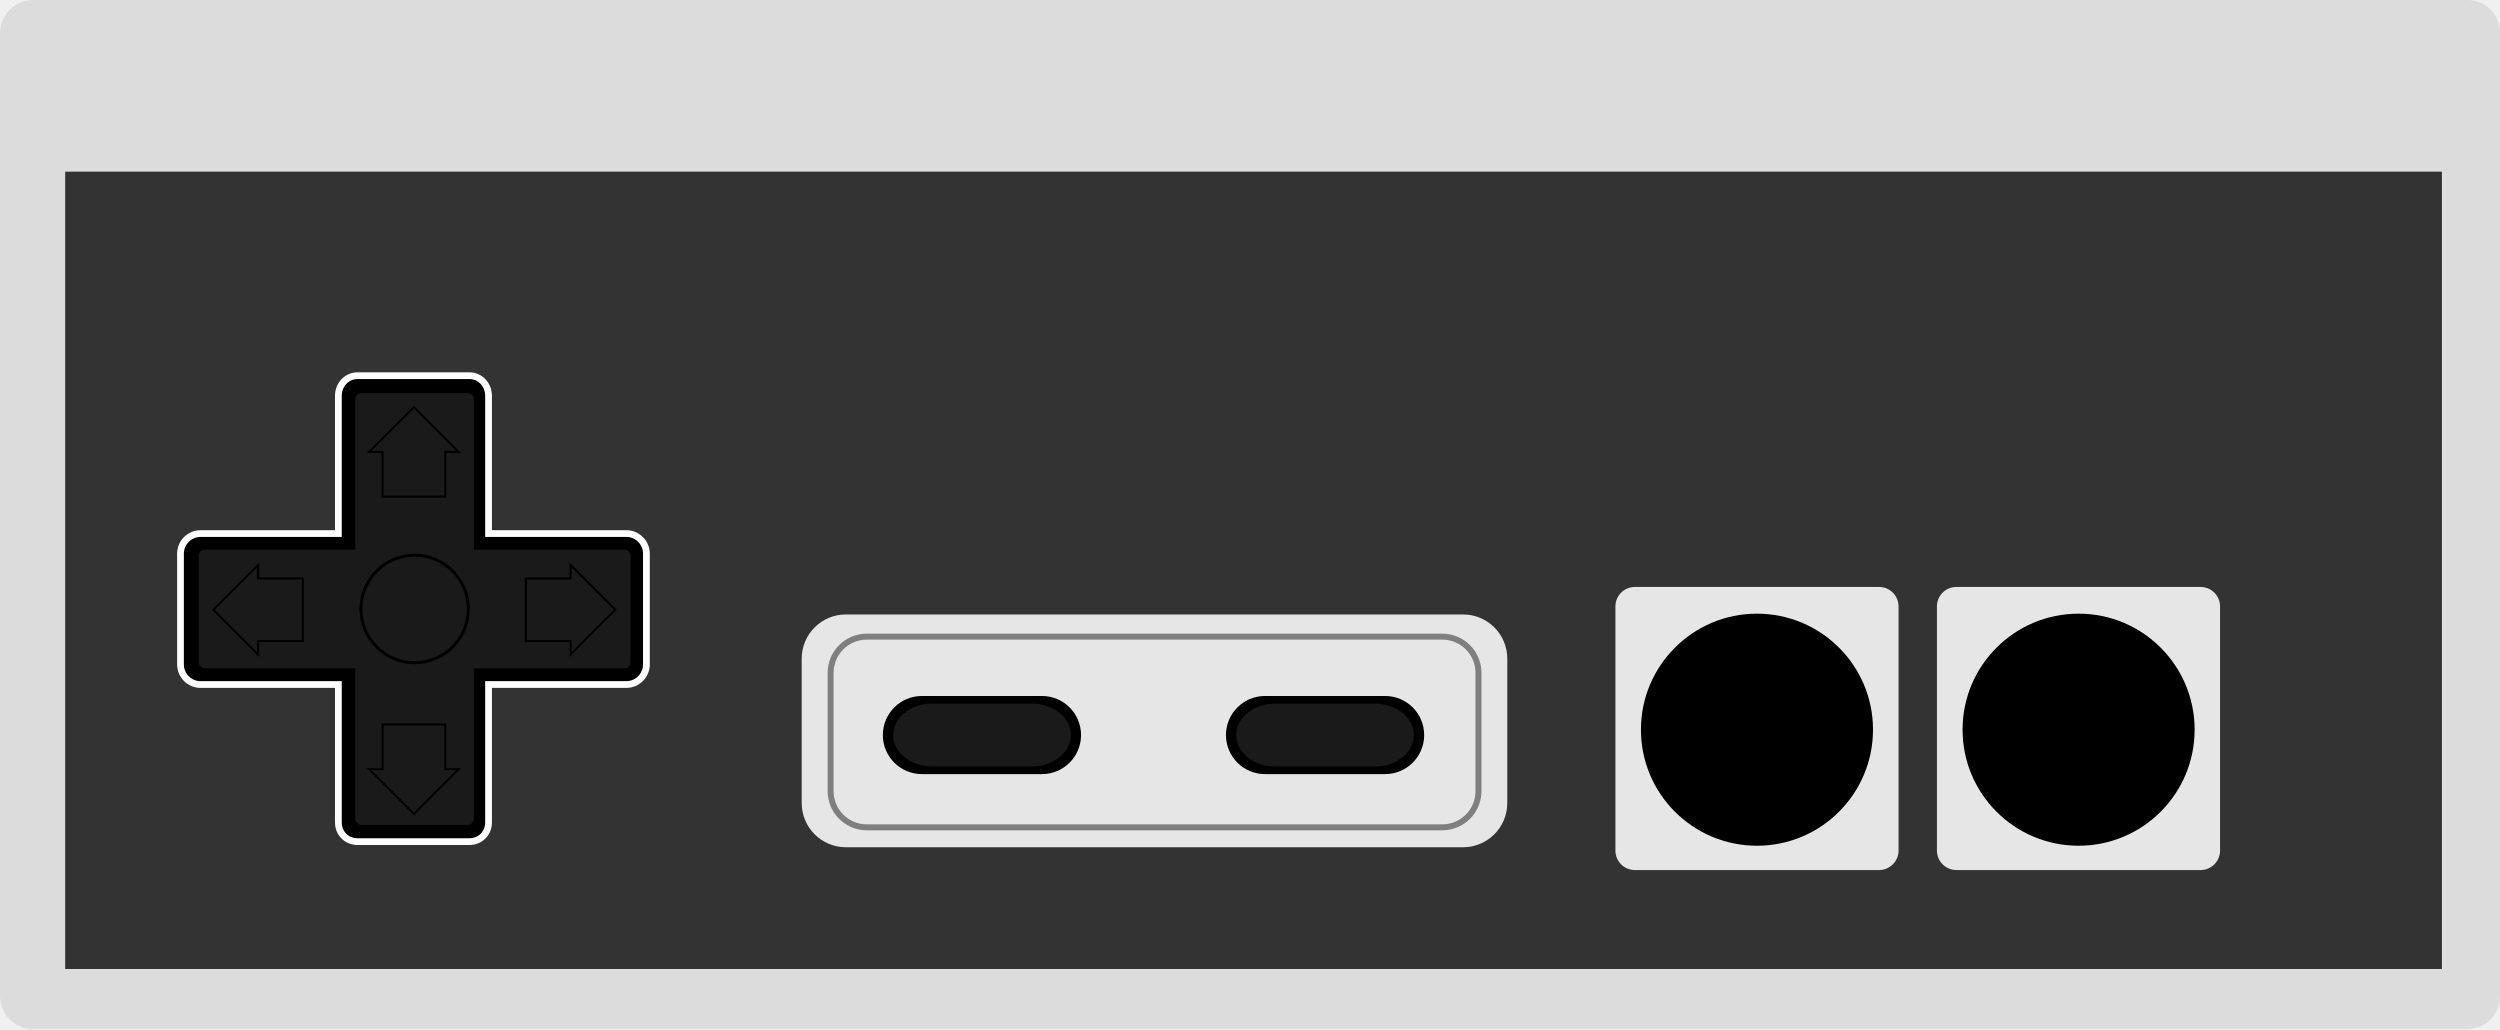
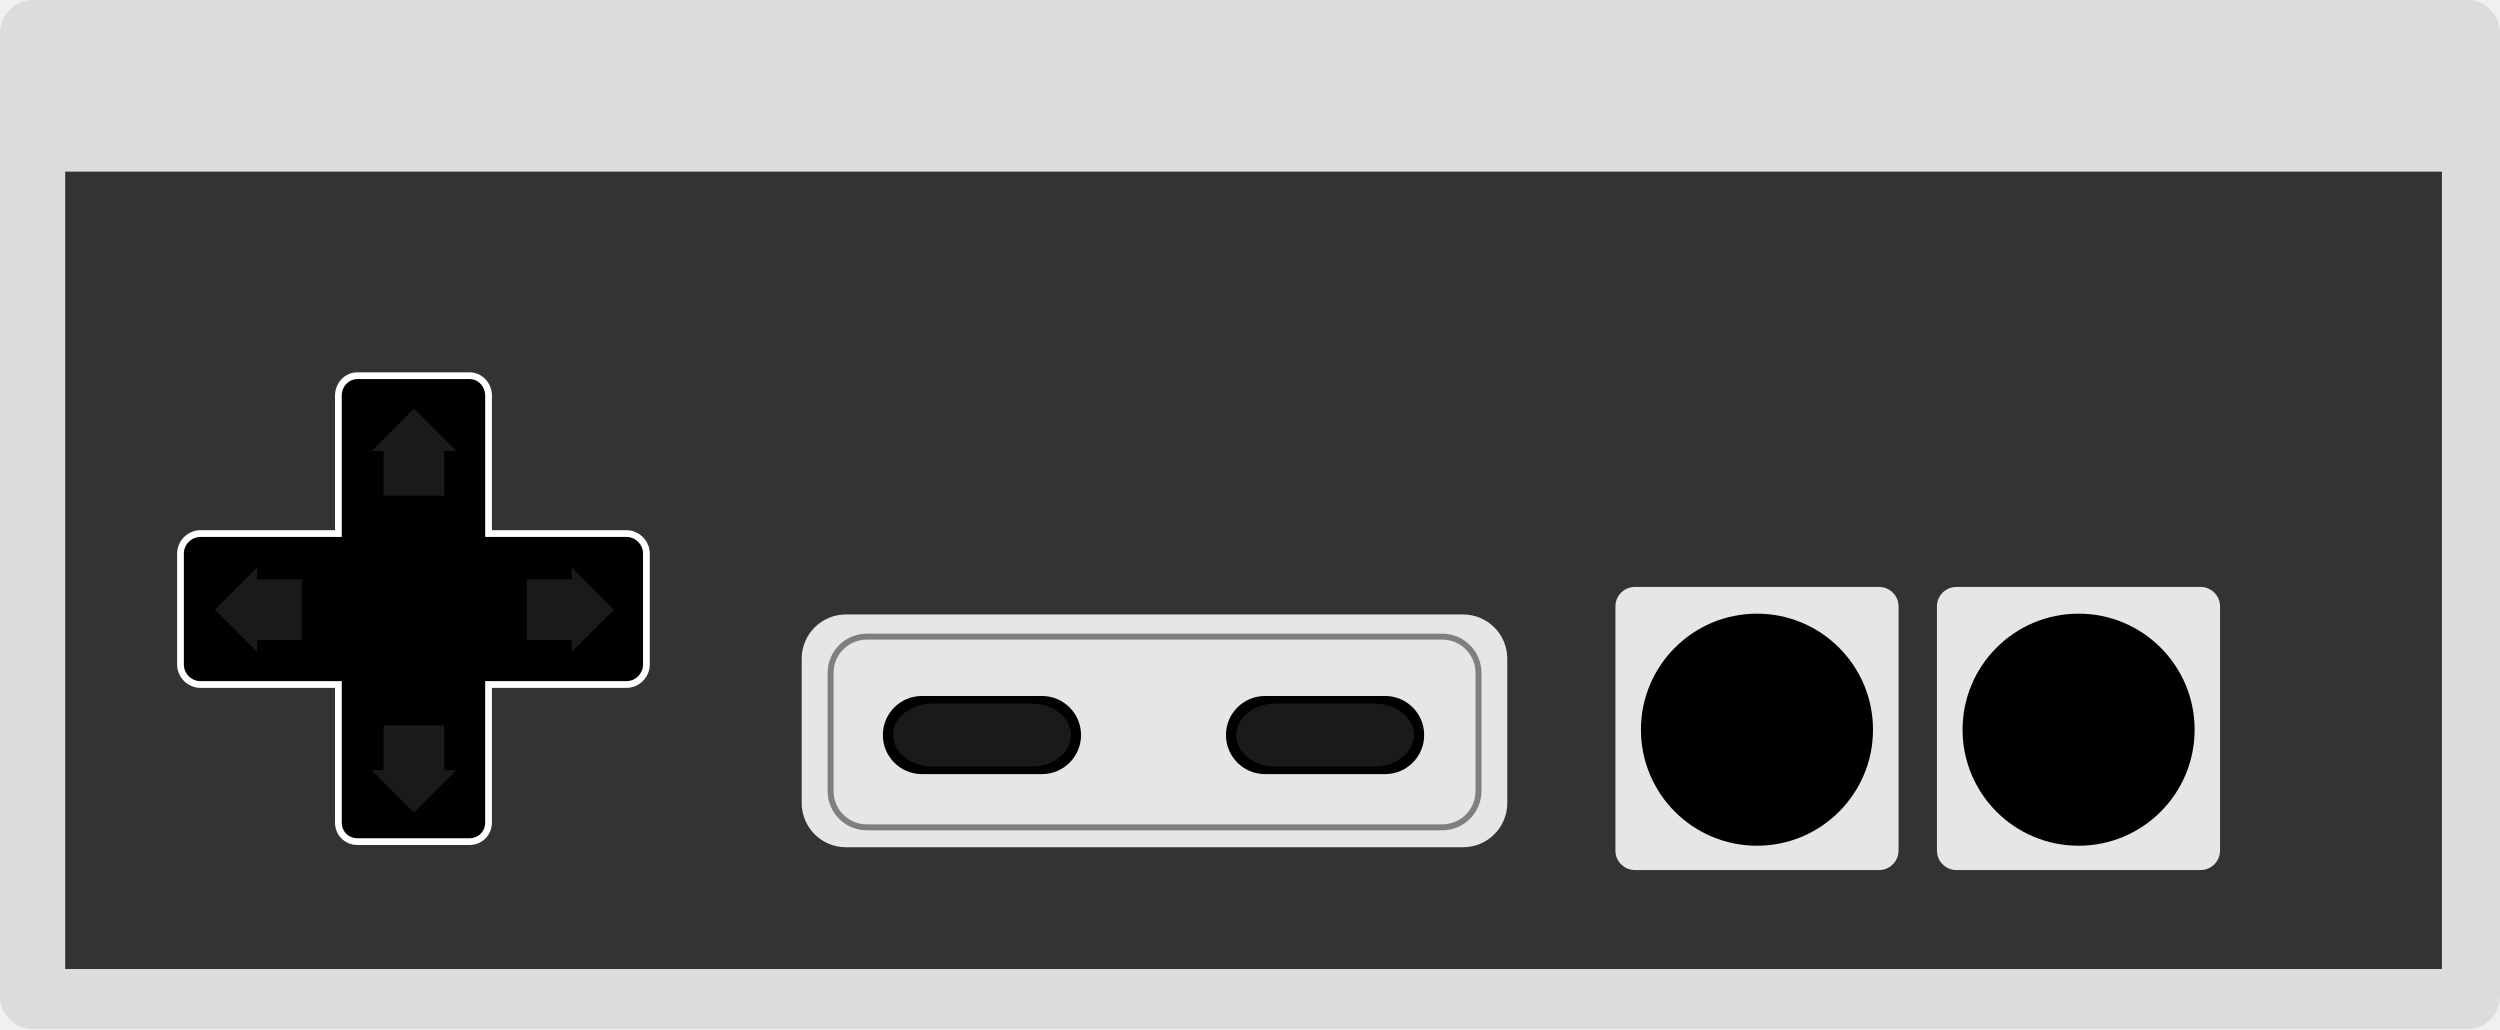
<svg xmlns="http://www.w3.org/2000/svg" width="425pt" height="174.945pt" viewBox="0 0 425 174.945" version="1.1" id="svg35" data-name="NES Controller">
  <defs id="defs39" />
  <g id="layer1" style="display:inline" transform="translate(62.33833,68.9769)">
    <path style="fill:#333333;fill-opacity:1;fill-rule:nonzero;stroke:none" d="M -51.26,-39.844 H 352.791 V 95.773 H -51.26 Z m 0,0" id="path1" />
    <path style="fill:#dcdcdc;fill-opacity:1;fill-rule:nonzero;stroke:none" d="m -56.678,-68.977 c -3.129,0 -5.66,2.531 -5.66,5.66 V 100.308 c 0,3.133 2.531,5.664 5.66,5.66 H 357.138 c 3.133,0 5.523,-2.527 5.523,-5.66 V -63.317 c 0,-3.129 -2.391,-5.66 -5.523,-5.66 z m 5.387,29.133 H 352.865 V 95.75 H -51.291 Z m 0,0" id="path4" />
-     <path style="fill:#000000;fill-opacity:1;fill-rule:nonzero;stroke:#ffffff;stroke-width:1.147;stroke-linecap:round;stroke-linejoin:miter;stroke-miterlimit:4;stroke-opacity:1" d="m -1.541,-5.11 c -1.867,0 -3.273,1.539 -3.273,3.406 V 21.73 H -28.252 c -1.863,0 -3.402,1.539 -3.402,3.406 v 18.852 c 0,1.863 1.539,3.402 3.402,3.402 h 23.437 v 23.437 c 0,1.863 1.406,3.273 3.273,3.273 H 17.443 c 1.863,0 3.273,-1.41 3.273,-3.273 v -23.437 h 23.434 c 1.863,0 3.402,-1.539 3.402,-3.402 V 25.136 c 0,-1.867 -1.539,-3.406 -3.402,-3.406 H 20.716 V -1.704 c 0,-1.867 -1.41,-3.406 -3.273,-3.406 z m 0,0" id="path5" />
-     <path style="fill:#1a1a1a;fill-opacity:1;fill-rule:nonzero;stroke:none" d="m -0.889,-2.157 c -0.59,0 -1.047,0.457 -1.047,1.047 V 24.465 H -27.51 c -0.59,0 -1.047,0.457 -1.047,1.047 v 18.02 c 0,0.59 0.457,1.094 1.047,1.094 h 25.574 v 25.531 c 0,0.59 0.457,1.094 1.047,1.094 H 17.177 c 0.59,0 1.047,-0.504 1.047,-1.094 v -25.531 h 25.578 c 0.59,0 1.047,-0.504 1.047,-1.094 V 25.511 c 0,-0.59 -0.457,-1.047 -1.047,-1.047 H 18.224 V -1.11 c 0,-0.594 -0.457,-1.047 -1.047,-1.047 z m 0,0" id="path6" />
    <path style="fill:#e6e6e6;fill-opacity:1;fill-rule:nonzero;stroke:none" d="m 215.599,30.804 h 41.5 c 1.832,0 3.316,1.484 3.316,3.312 v 41.5 c 0,1.832 -1.484,3.316 -3.316,3.316 h -41.5 c -1.832,0 -3.316,-1.484 -3.316,-3.316 v -41.5 c 0,-1.832 1.484,-3.312 3.316,-3.312 z m 0,0" id="path8" />
    <path style="fill:#000000;fill-opacity:1;fill-rule:nonzero;stroke:none" d="m 256.072,55.07 c 0,10.895 -8.832,19.727 -19.723,19.727 -10.895,0 -19.727,-8.832 -19.727,-19.727 0,-10.891 8.832,-19.723 19.727,-19.723 10.891,0 19.723,8.828 19.723,19.723 z m 0,0" id="path9" />
    <path style="fill:#e6e6e6;fill-opacity:1;fill-rule:nonzero;stroke:none" d="m 270.255,30.804 h 41.5 c 1.832,0 3.316,1.484 3.316,3.312 v 41.5 c 0,1.832 -1.484,3.316 -3.316,3.316 h -41.5 c -1.832,0 -3.316,-1.484 -3.316,-3.316 v -41.5 c 0,-1.832 1.484,-3.312 3.316,-3.312 z m 0,0" id="path10" />
    <path style="fill:#000000;fill-opacity:1;fill-rule:nonzero;stroke:none" d="m 310.748,55.07 c 0,10.895 -8.832,19.727 -19.723,19.727 -10.898,0 -19.727,-8.832 -19.727,-19.727 0,-10.891 8.828,-19.723 19.727,-19.723 10.891,-0.004 19.723,8.828 19.723,19.723 z m 0,0" id="path11" />
    <path style="fill:#e6e6e6;fill-opacity:1;fill-rule:nonzero;stroke:none" d="M 81.462,35.48 H 186.384 c 4.152,0 7.516,3.367 7.516,7.516 v 24.543 c 0,4.152 -3.367,7.516 -7.516,7.516 H 81.462 c -4.148,0 -7.512,-3.363 -7.512,-7.516 v -24.543 c -0.004,-4.148 3.363,-7.516 7.512,-7.516 z m 0,0" id="path13" />
    <path style="fill:#e6e6e6;stroke:#7f7f7f;stroke-width:1.013;stroke-linecap:round;stroke-linejoin:miter;stroke-miterlimit:4;stroke-opacity:1" d="m 85.017,39.253 h 97.832 c 3.398,0 6.156,2.758 6.156,6.156 v 20.105 c 0,3.398 -2.758,6.156 -6.156,6.156 H 85.017 c -3.398,0 -6.152,-2.758 -6.152,-6.156 v -20.105 c 0,-3.398 2.754,-6.156 6.152,-6.156 z m 0,0" id="path14" />
    <path style="fill:#000000;fill-opacity:1;fill-rule:nonzero;stroke:none" d="m 94.388,49.34 h 20.41 c 3.668,0 6.641,2.973 6.641,6.641 0,3.668 -2.973,6.641 -6.641,6.641 H 94.388 c -3.668,0 -6.641,-2.973 -6.641,-6.641 0,-3.668 2.973,-6.641 6.641,-6.641 z m 0,0" id="path15" />
    <path style="fill:#000000;fill-opacity:1;fill-rule:nonzero;stroke:none" d="m 152.716,49.34 h 20.414 c 3.668,0 6.641,2.973 6.641,6.641 0,3.668 -2.973,6.641 -6.641,6.641 h -20.414 c -3.664,0 -6.641,-2.973 -6.641,-6.641 0,-3.668 2.973,-6.641 6.641,-6.641 z m 0,0" id="path16" />
-     <path style="fill:#1a1a1a;stroke:#000000;stroke-width:0.347;stroke-linecap:butt;stroke-linejoin:miter;stroke-miterlimit:4;stroke-opacity:1" d="m -18.459,27.07 -3.805,3.801 -3.801,3.805 3.801,3.805 3.805,3.805 v -2.285 h 7.605 V 29.351 h -7.605 z m 0,0" id="path17" />
-     <path style="fill:#1a1a1a;stroke:#000000;stroke-width:0.347;stroke-linecap:butt;stroke-linejoin:miter;stroke-miterlimit:4;stroke-opacity:1" d="m 34.666,27.07 3.805,3.801 3.805,3.805 -7.609,7.609 v -2.285 H 27.06 V 29.351 h 7.605 z m 0,0" id="path18" />
-     <path style="fill:#1a1a1a;stroke:#000000;stroke-width:0.347;stroke-linecap:butt;stroke-linejoin:miter;stroke-miterlimit:4;stroke-opacity:1" d="M 15.634,7.851 11.83,4.05 8.029,0.246 4.224,4.05 0.419,7.851 H 2.701 v 7.609 H 13.353 v -7.609 z m 0,0" id="path19" />
-     <path style="fill:#1a1a1a;stroke:#000000;stroke-width:0.347;stroke-linecap:butt;stroke-linejoin:miter;stroke-miterlimit:4;stroke-opacity:1" d="m 15.634,61.785 -3.805,3.805 -3.801,3.805 -7.609,-7.609 H 2.701 v -7.605 H 13.353 v 7.605 z m 0,0" id="path20" />
-     <path style="fill:#1a1a1a;stroke:#000000;stroke-width:0.512;stroke-linecap:butt;stroke-linejoin:miter;stroke-miterlimit:4;stroke-opacity:1" d="m 17.279,34.55 c 0.004,5.039 -4.078,9.129 -9.121,9.133 -5.043,0.004 -9.129,-4.082 -9.133,-9.121 0,-0.004 0,-0.012 0,-0.016 -0.004,-5.039 4.078,-9.129 9.121,-9.133 5.039,-0.004 9.129,4.082 9.133,9.121 0,0.004 0,0.012 0,0.016 z m 0,0" id="path21" />
    <path style="fill:#1a1a1a;fill-opacity:1;fill-rule:nonzero;stroke:none" d="m 96.138,50.632 h 16.938 c 3.664,0 6.637,2.395 6.637,5.352 0,2.953 -2.973,5.348 -6.637,5.348 H 96.138 c -3.668,0 -6.641,-2.395 -6.641,-5.348 0,-2.957 2.973,-5.352 6.641,-5.352 z m 0,0" id="path22" />
    <path style="fill:#1a1a1a;fill-opacity:1;fill-rule:nonzero;stroke:none" d="m 154.451,50.632 h 16.938 c 3.668,0 6.641,2.395 6.641,5.352 0,2.953 -2.973,5.348 -6.641,5.348 h -16.938 c -3.664,0 -6.637,-2.395 -6.637,-5.348 0,-2.957 2.969,-5.352 6.637,-5.352 z m 0,0" id="path23" />
+     <path style="display:inline;fill:#000000;fill-opacity:1;fill-rule:nonzero;stroke:#ffffff;stroke-width:1.147;stroke-linecap:round;stroke-linejoin:miter;stroke-miterlimit:4;stroke-opacity:1" d="m 60.797,63.867 c -1.867,0 -3.273,1.539 -3.273,3.406 V 90.707 H 34.086 c -1.863,0 -3.402,1.539 -3.402,3.406 v 18.852 c 0,1.863 1.539,3.402 3.402,3.402 h 23.437 v 23.437 c 0,1.863 1.406,3.273 3.273,3.273 h 18.984 c 1.863,0 3.273,-1.41 3.273,-3.273 v -23.437 h 23.434 c 1.863,0 3.402,-1.539 3.402,-3.402 V 94.113 c 0,-1.867 -1.539,-3.406 -3.402,-3.406 H 83.055 V 67.273 c 0,-1.867 -1.41,-3.406 -3.273,-3.406 z m 0,0" id="path5-3" transform="translate(-62.33833,-68.9769)" />
+     <path style="display:inline;fill:#1a1a1a;stroke:#000000;stroke-width:0.347;stroke-linecap:butt;stroke-linejoin:miter;stroke-miterlimit:4;stroke-opacity:1" d="m 34.666,27.07 3.805,3.801 3.805,3.805 -7.609,7.609 v -2.285 H 27.06 V 29.351 h 7.605 z m 0,0" id="path18-6" />
+     <path style="display:inline;fill:#1a1a1a;stroke:#000000;stroke-width:0.347;stroke-linecap:butt;stroke-linejoin:miter;stroke-miterlimit:4;stroke-opacity:1" d="M 15.634,7.851 11.83,4.05 8.029,0.246 4.224,4.05 0.419,7.851 H 2.701 v 7.609 H 13.353 v -7.609 z m 0,0" id="path19-7" />
+     <path style="display:inline;fill:#1a1a1a;stroke:#000000;stroke-width:0.347;stroke-linecap:butt;stroke-linejoin:miter;stroke-miterlimit:4;stroke-opacity:1" d="m -18.459,27.07 -3.805,3.801 -3.801,3.805 3.801,3.805 3.805,3.805 v -2.285 h 7.605 V 29.351 h -7.605 z m 0,0" id="path17-5" />
+     <path style="display:inline;fill:#1a1a1a;stroke:#000000;stroke-width:0.347;stroke-linecap:butt;stroke-linejoin:miter;stroke-miterlimit:4;stroke-opacity:1" d="m 15.634,61.785 -3.805,3.805 -3.801,3.805 -7.609,-7.609 H 2.701 v -7.605 H 13.353 v 7.605 z m 0,0" id="path20-3" />
  </g>
-   <g id="layer2" style="display:none" data-state="A" transform="translate(62.33833,68.9769)" data-type="button">
+   <g id="layer10" style="display:none">
+     <path style="display:inline;fill:#1a1a1a;fill-opacity:1;fill-rule:nonzero;stroke:none" d="m -0.889,-2.157 c -0.59,0 -1.047,0.457 -1.047,1.047 V 24.465 H -27.51 c -0.59,0 -1.047,0.457 -1.047,1.047 v 18.02 c 0,0.59 0.457,1.094 1.047,1.094 h 25.574 v 25.531 c 0,0.59 0.457,1.094 1.047,1.094 H 17.177 c 0.59,0 1.047,-0.504 1.047,-1.094 v -25.531 h 25.578 c 0.59,0 1.047,-0.504 1.047,-1.094 V 25.511 c 0,-0.59 -0.457,-1.047 -1.047,-1.047 H 18.224 V -1.11 c 0,-0.594 -0.457,-1.047 -1.047,-1.047 z m 0,0" id="path6" transform="translate(62.33833,68.9769)" />
+     <path style="display:inline;fill:#1a1a1a;stroke:#000000;stroke-width:0.512;stroke-linecap:butt;stroke-linejoin:miter;stroke-miterlimit:4;stroke-opacity:1" d="m 17.279,34.55 c 0.004,5.039 -4.078,9.129 -9.121,9.133 -5.043,0.004 -9.129,-4.082 -9.133,-9.121 0,-0.004 0,-0.012 0,-0.016 -0.004,-5.039 4.078,-9.129 9.121,-9.133 5.039,-0.004 9.129,4.082 9.133,9.121 0,0.004 0,0.012 0,0.016 z m 0,0" id="path21" transform="translate(62.33833,68.9769)" />
+   </g>
+   <g id="layer2" style="display:none" data-state="a" transform="translate(62.33833,68.9769)" data-type="button">
    <path style="fill:#ff0000;fill-opacity:1;fill-rule:nonzero;stroke:none" d="m 310.748,55.07 c 0,10.895 -8.832,19.727 -19.723,19.727 -10.898,0 -19.727,-8.832 -19.727,-19.727 0,-10.891 8.828,-19.723 19.727,-19.723 10.891,-0.004 19.723,8.828 19.723,19.723 z m 0,0" id="path11-3" />
  </g>
-   <g id="layer3" style="display:none" data-state="B" transform="translate(62.33833,68.9769)" data-type="button">
+   <g id="layer3" style="display:none" data-state="b" transform="translate(62.33833,68.9769)" data-type="button">
    <path style="display:inline;fill:#ff0000;fill-opacity:1;fill-rule:nonzero;stroke:none" d="m 256.072,55.07 c 0,10.895 -8.832,19.727 -19.723,19.727 -10.895,0 -19.727,-8.832 -19.727,-19.727 0,-10.891 8.832,-19.723 19.727,-19.723 10.891,0 19.723,8.828 19.723,19.723 z m 0,0" id="path9-6" />
  </g>
-   <g id="layer4" style="display:none" data-state="Select" transform="translate(62.33833,68.9769)" data-type="button">
+   <g id="layer4" style="display:none" data-state="select" transform="translate(62.33833,68.9769)" data-type="button">
    <path style="display:inline;fill:#ff0000;fill-opacity:1;fill-rule:nonzero;stroke:none" d="m 96.138,50.632 h 16.938 c 3.664,0 6.637,2.395 6.637,5.352 0,2.953 -2.973,5.348 -6.637,5.348 H 96.138 c -3.668,0 -6.641,-2.395 -6.641,-5.348 0,-2.957 2.973,-5.352 6.641,-5.352 z m 0,0" id="path22-7" />
  </g>
-   <g id="layer5" style="display:none" data-state="Start" transform="translate(62.33833,68.9769)" data-type="button">
+   <g id="layer5" style="display:none" data-state="start" transform="translate(62.33833,68.9769)" data-type="button">
    <path style="display:inline;fill:#ff0000;fill-opacity:1;fill-rule:nonzero;stroke:none" d="m 154.451,50.632 h 16.938 c 3.668,0 6.641,2.395 6.641,5.352 0,2.953 -2.973,5.348 -6.641,5.348 h -16.938 c -3.664,0 -6.637,-2.395 -6.637,-5.348 0,-2.957 2.969,-5.352 6.637,-5.352 z m 0,0" id="path23-5" />
  </g>
-   <g id="layer6" style="display:none" data-state="Up" transform="translate(62.33833,68.9769)" data-type="button">
-     <path style="display:inline;fill:#ff0000;stroke:#000000;stroke-width:0.347;stroke-linecap:butt;stroke-linejoin:miter;stroke-miterlimit:4;stroke-opacity:1" d="M 15.634,7.851 11.83,4.05 8.029,0.246 4.224,4.05 0.419,7.851 H 2.701 v 7.609 H 13.353 v -7.609 z m 0,0" id="path19-3" />
+   <g id="layer6" style="display:none" data-state="up" transform="translate(62.33833,68.9769)" data-type="button">
+     <path id="path1115" style="display:inline;fill:#ff0000;fill-opacity:1;fill-rule:nonzero;stroke:#ffffff;stroke-width:1.512;stroke-linecap:round;stroke-linejoin:miter;stroke-miterlimit:4;stroke-dasharray:none;stroke-opacity:1" d="m 111.066,120.943 h -0.326 V 89.697 c 0,-2.49 -1.881,-4.541 -4.365,-4.541 H 81.062 c -2.49,0 -4.365,2.051 -4.365,4.541 v 31.047 l 17.283,17.283 z" transform="matrix(0.75,0,0,0.75,-62.33833,-68.9769)" />
+     <path style="display:inline;fill:#1a1a1a;stroke:#000000;stroke-width:0.347;stroke-linecap:butt;stroke-linejoin:miter;stroke-miterlimit:4;stroke-opacity:1" d="M 15.634,7.851 11.83,4.05 8.029,0.246 4.224,4.05 0.419,7.851 H 2.701 v 7.609 H 13.353 v -7.609 z m 0,0" id="path19" />
  </g>
-   <g id="layer7" style="display:none" data-state="Down" transform="translate(62.33833,68.9769)" data-type="button">
-     <path style="display:inline;fill:#ff0000;stroke:#000000;stroke-width:0.347;stroke-linecap:butt;stroke-linejoin:miter;stroke-miterlimit:4;stroke-opacity:1" d="m 15.634,61.785 -3.805,3.805 -3.801,3.805 -7.609,-7.609 H 2.701 v -7.605 H 13.353 v 7.605 z m 0,0" id="path20-5" />
+   <g id="layer7" style="display:none" data-state="down" transform="translate(62.33833,68.9769)" data-type="button">
+     <path id="path1497" style="display:inline;fill:#ff0000;fill-opacity:1;fill-rule:nonzero;stroke:#ffffff;stroke-width:1.512;stroke-linecap:round;stroke-linejoin:miter;stroke-miterlimit:4;stroke-dasharray:none;stroke-opacity:1" d="m 93.988,138.035 -17.291,17.289 v 31.082 c 0,2.484 1.876,4.365 4.365,4.365 h 25.312 c 2.484,0 4.365,-1.881 4.365,-4.365 v -31.25 h 0.369 z" transform="matrix(0.75,0,0,0.75,-62.33833,-68.9769)" />
+     <path style="display:inline;fill:#1a1a1a;stroke:#000000;stroke-width:0.347;stroke-linecap:butt;stroke-linejoin:miter;stroke-miterlimit:4;stroke-opacity:1" d="m 15.634,61.785 -3.805,3.805 -3.801,3.805 -7.609,-7.609 H 2.701 v -7.605 H 13.353 v 7.605 z m 0,0" id="path20" />
  </g>
-   <g id="layer8" style="display:none" data-state="Left" transform="translate(62.33833,68.9769)" data-type="button">
-     <path style="display:inline;fill:#ff0000;stroke:#000000;stroke-width:0.347;stroke-linecap:butt;stroke-linejoin:miter;stroke-miterlimit:4;stroke-opacity:1" d="m -18.459,27.07 -3.805,3.801 -3.801,3.805 3.801,3.805 3.805,3.805 v -2.285 h 7.605 V 29.351 h -7.605 z m 0,0" id="path17-6" />
+   <g id="layer8" style="display:none" data-state="left" transform="translate(62.33833,68.9769)" data-type="button">
+     <path id="path5" style="display:inline;fill:#ff0000;fill-opacity:1;fill-rule:nonzero;stroke:#ffffff;stroke-width:1.512;stroke-linecap:round;stroke-linejoin:miter;stroke-miterlimit:4;stroke-dasharray:none;stroke-opacity:1" d="M 93.988,138.035 76.697,120.744 v 0.199 h -31.25 c -2.484,0 -4.535,2.051 -4.535,4.541 v 25.135 c 0,2.484 2.051,4.537 4.535,4.537 h 31.25 v 0.168 z" transform="matrix(0.75,0,0,0.75,-62.33833,-68.9769)" />
+     <path style="display:inline;fill:#1a1a1a;stroke:#000000;stroke-width:0.347;stroke-linecap:butt;stroke-linejoin:miter;stroke-miterlimit:4;stroke-opacity:1" d="m -18.459,27.07 -3.805,3.801 -3.801,3.805 3.801,3.805 3.805,3.805 v -2.285 h 7.605 V 29.351 h -7.605 z m 0,0" id="path17" />
  </g>
-   <g id="layer9" style="display:none" data-state="Right" transform="translate(62.33833,68.9769)" data-type="button">
-     <path style="display:inline;fill:#ff0000;stroke:#000000;stroke-width:0.347;stroke-linecap:butt;stroke-linejoin:miter;stroke-miterlimit:4;stroke-opacity:1" d="m 34.666,27.07 3.805,3.801 3.805,3.805 -7.609,7.609 v -2.285 H 27.06 V 29.351 h 7.605 z m 0,0" id="path18-2" />
+   <g id="layer9" style="display:none" data-state="right" transform="translate(62.33833,68.9769)" data-type="button">
+     <path id="path1346" style="display:inline;fill:#ff0000;fill-opacity:1;fill-rule:nonzero;stroke:#ffffff;stroke-width:1.512;stroke-linecap:round;stroke-linejoin:miter;stroke-miterlimit:4;stroke-dasharray:none;stroke-opacity:1" d="m 111.066,120.943 -17.086,17.084 17.129,17.129 h 30.875 c 2.484,0 4.537,-2.053 4.537,-4.537 v -25.135 c 0,-2.49 -2.053,-4.541 -4.537,-4.541 z" transform="matrix(0.75,0,0,0.75,-62.33833,-68.9769)" />
+     <path style="display:inline;fill:#1a1a1a;stroke:#000000;stroke-width:0.347;stroke-linecap:butt;stroke-linejoin:miter;stroke-miterlimit:4;stroke-opacity:1" d="m 34.666,27.07 3.805,3.801 3.805,3.805 -7.609,7.609 v -2.285 H 27.06 V 29.351 h 7.605 z m 0,0" id="path18" />
  </g>
</svg>
